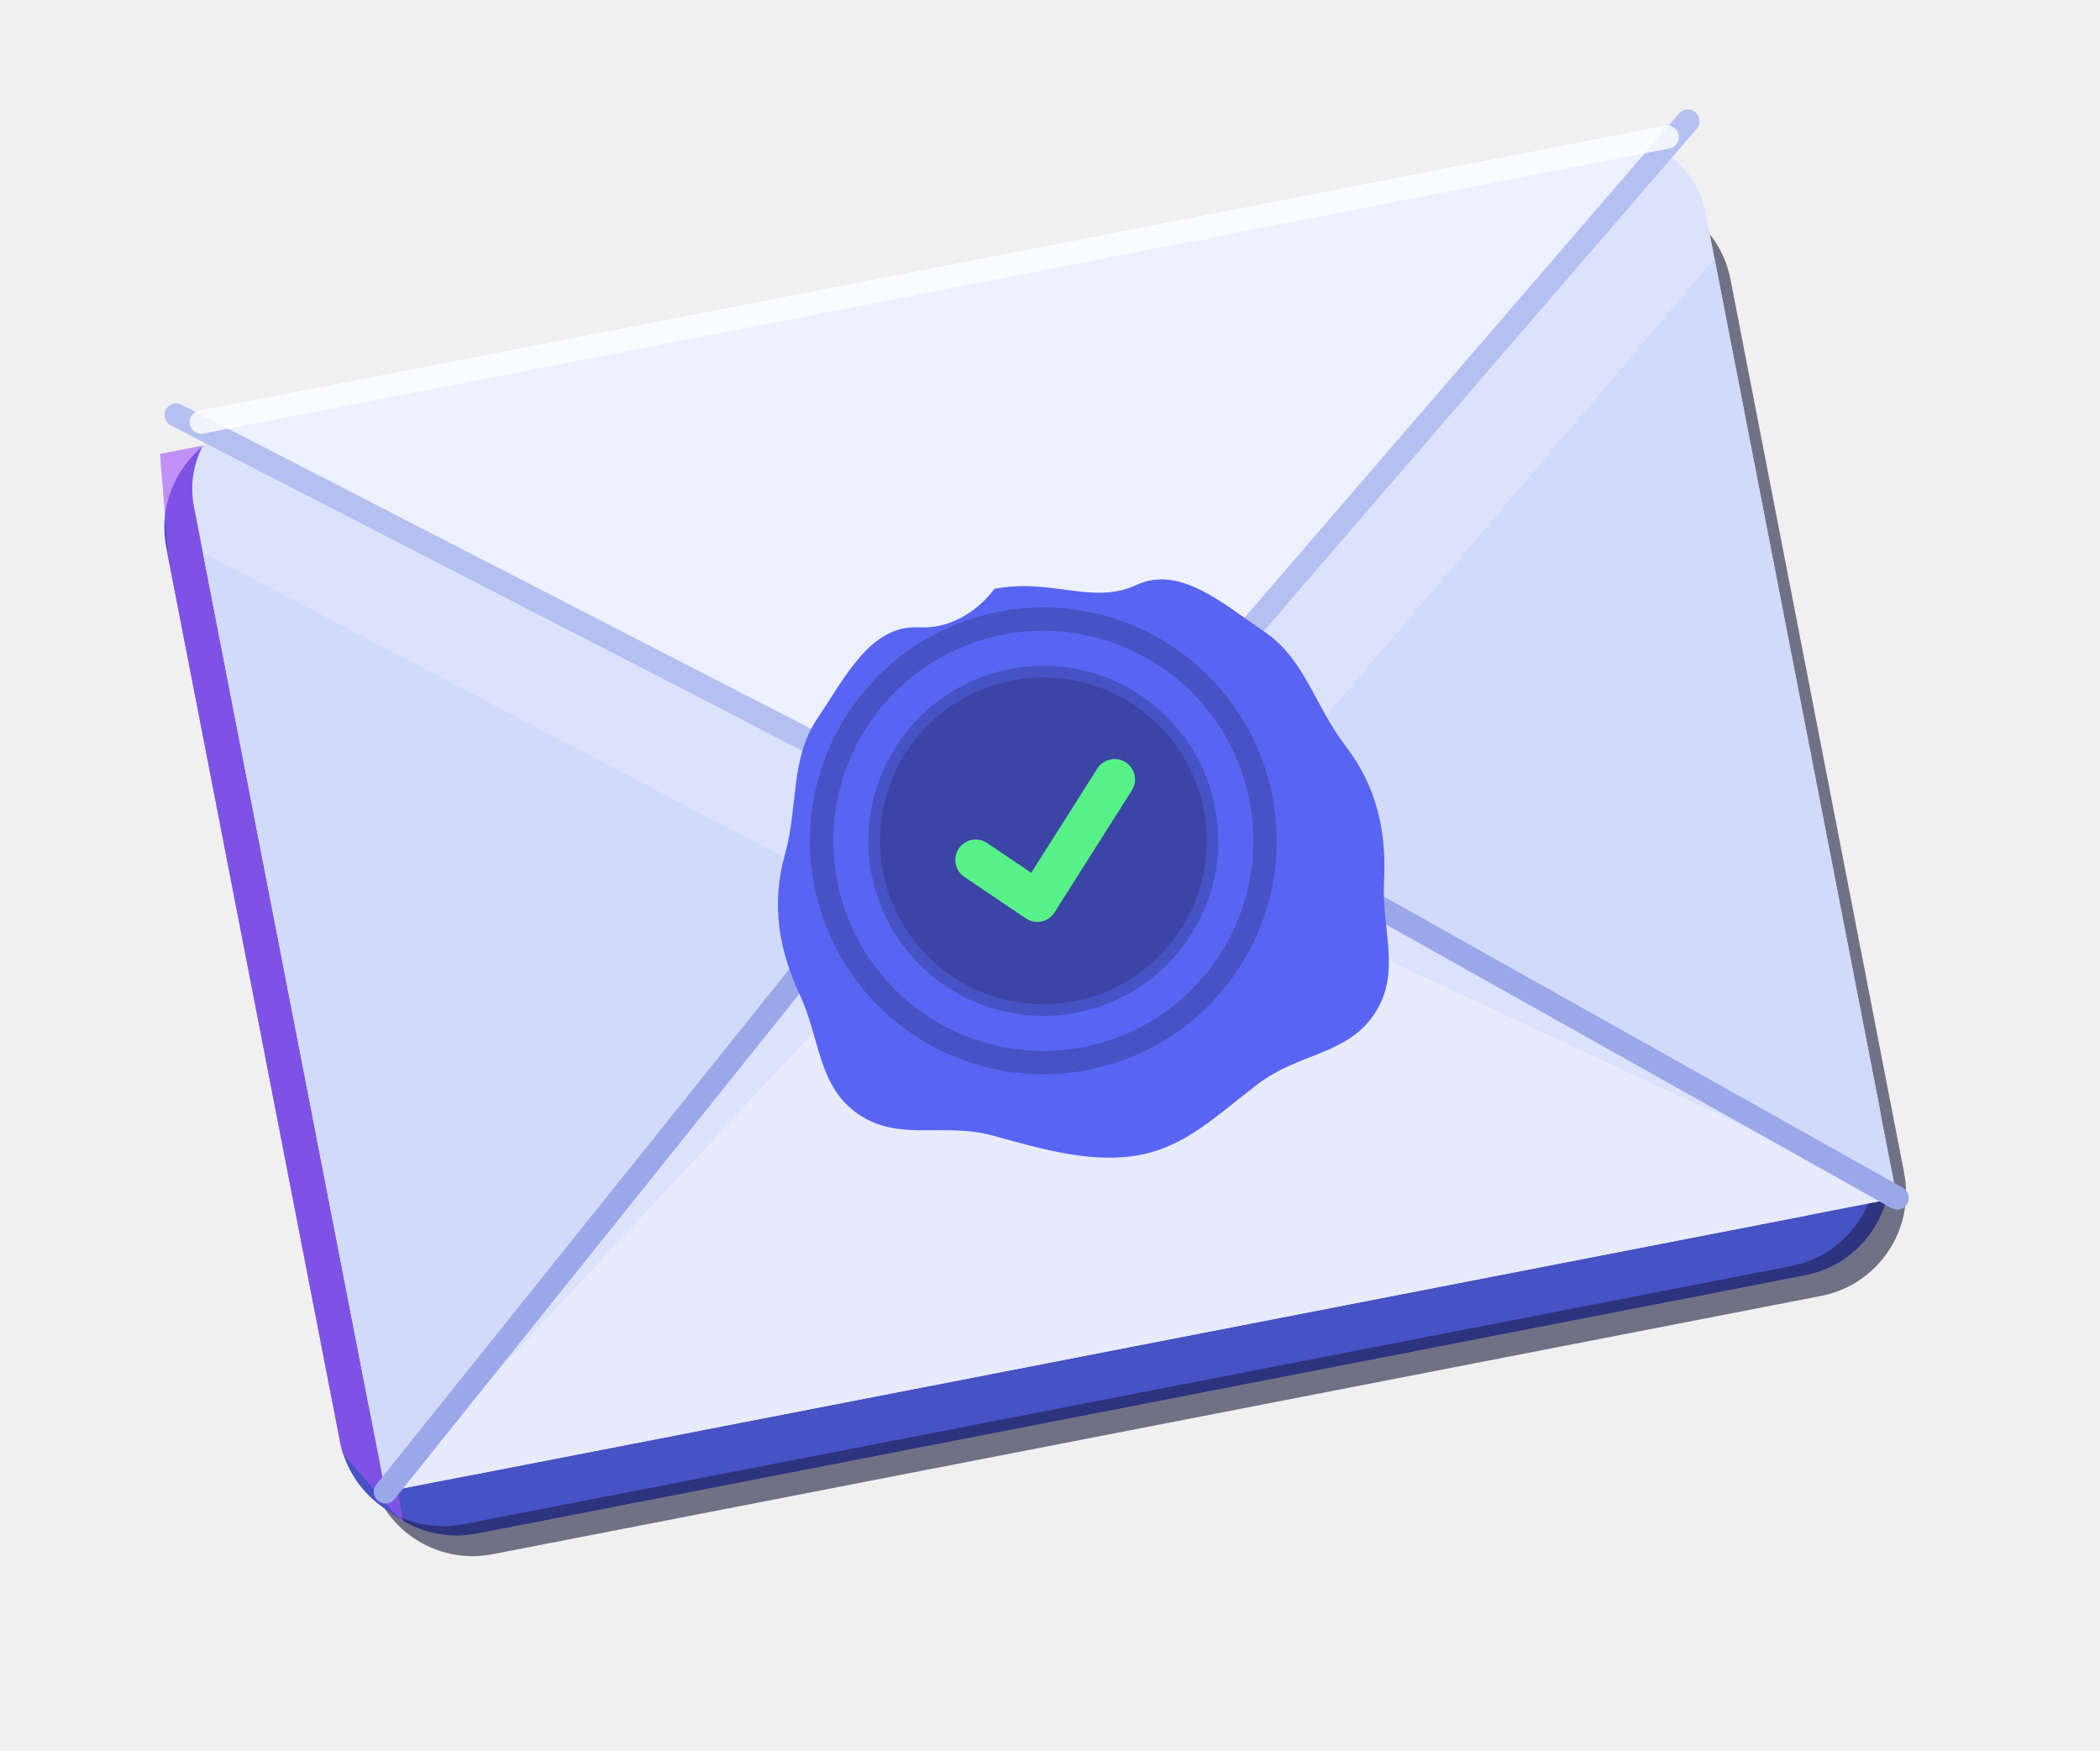
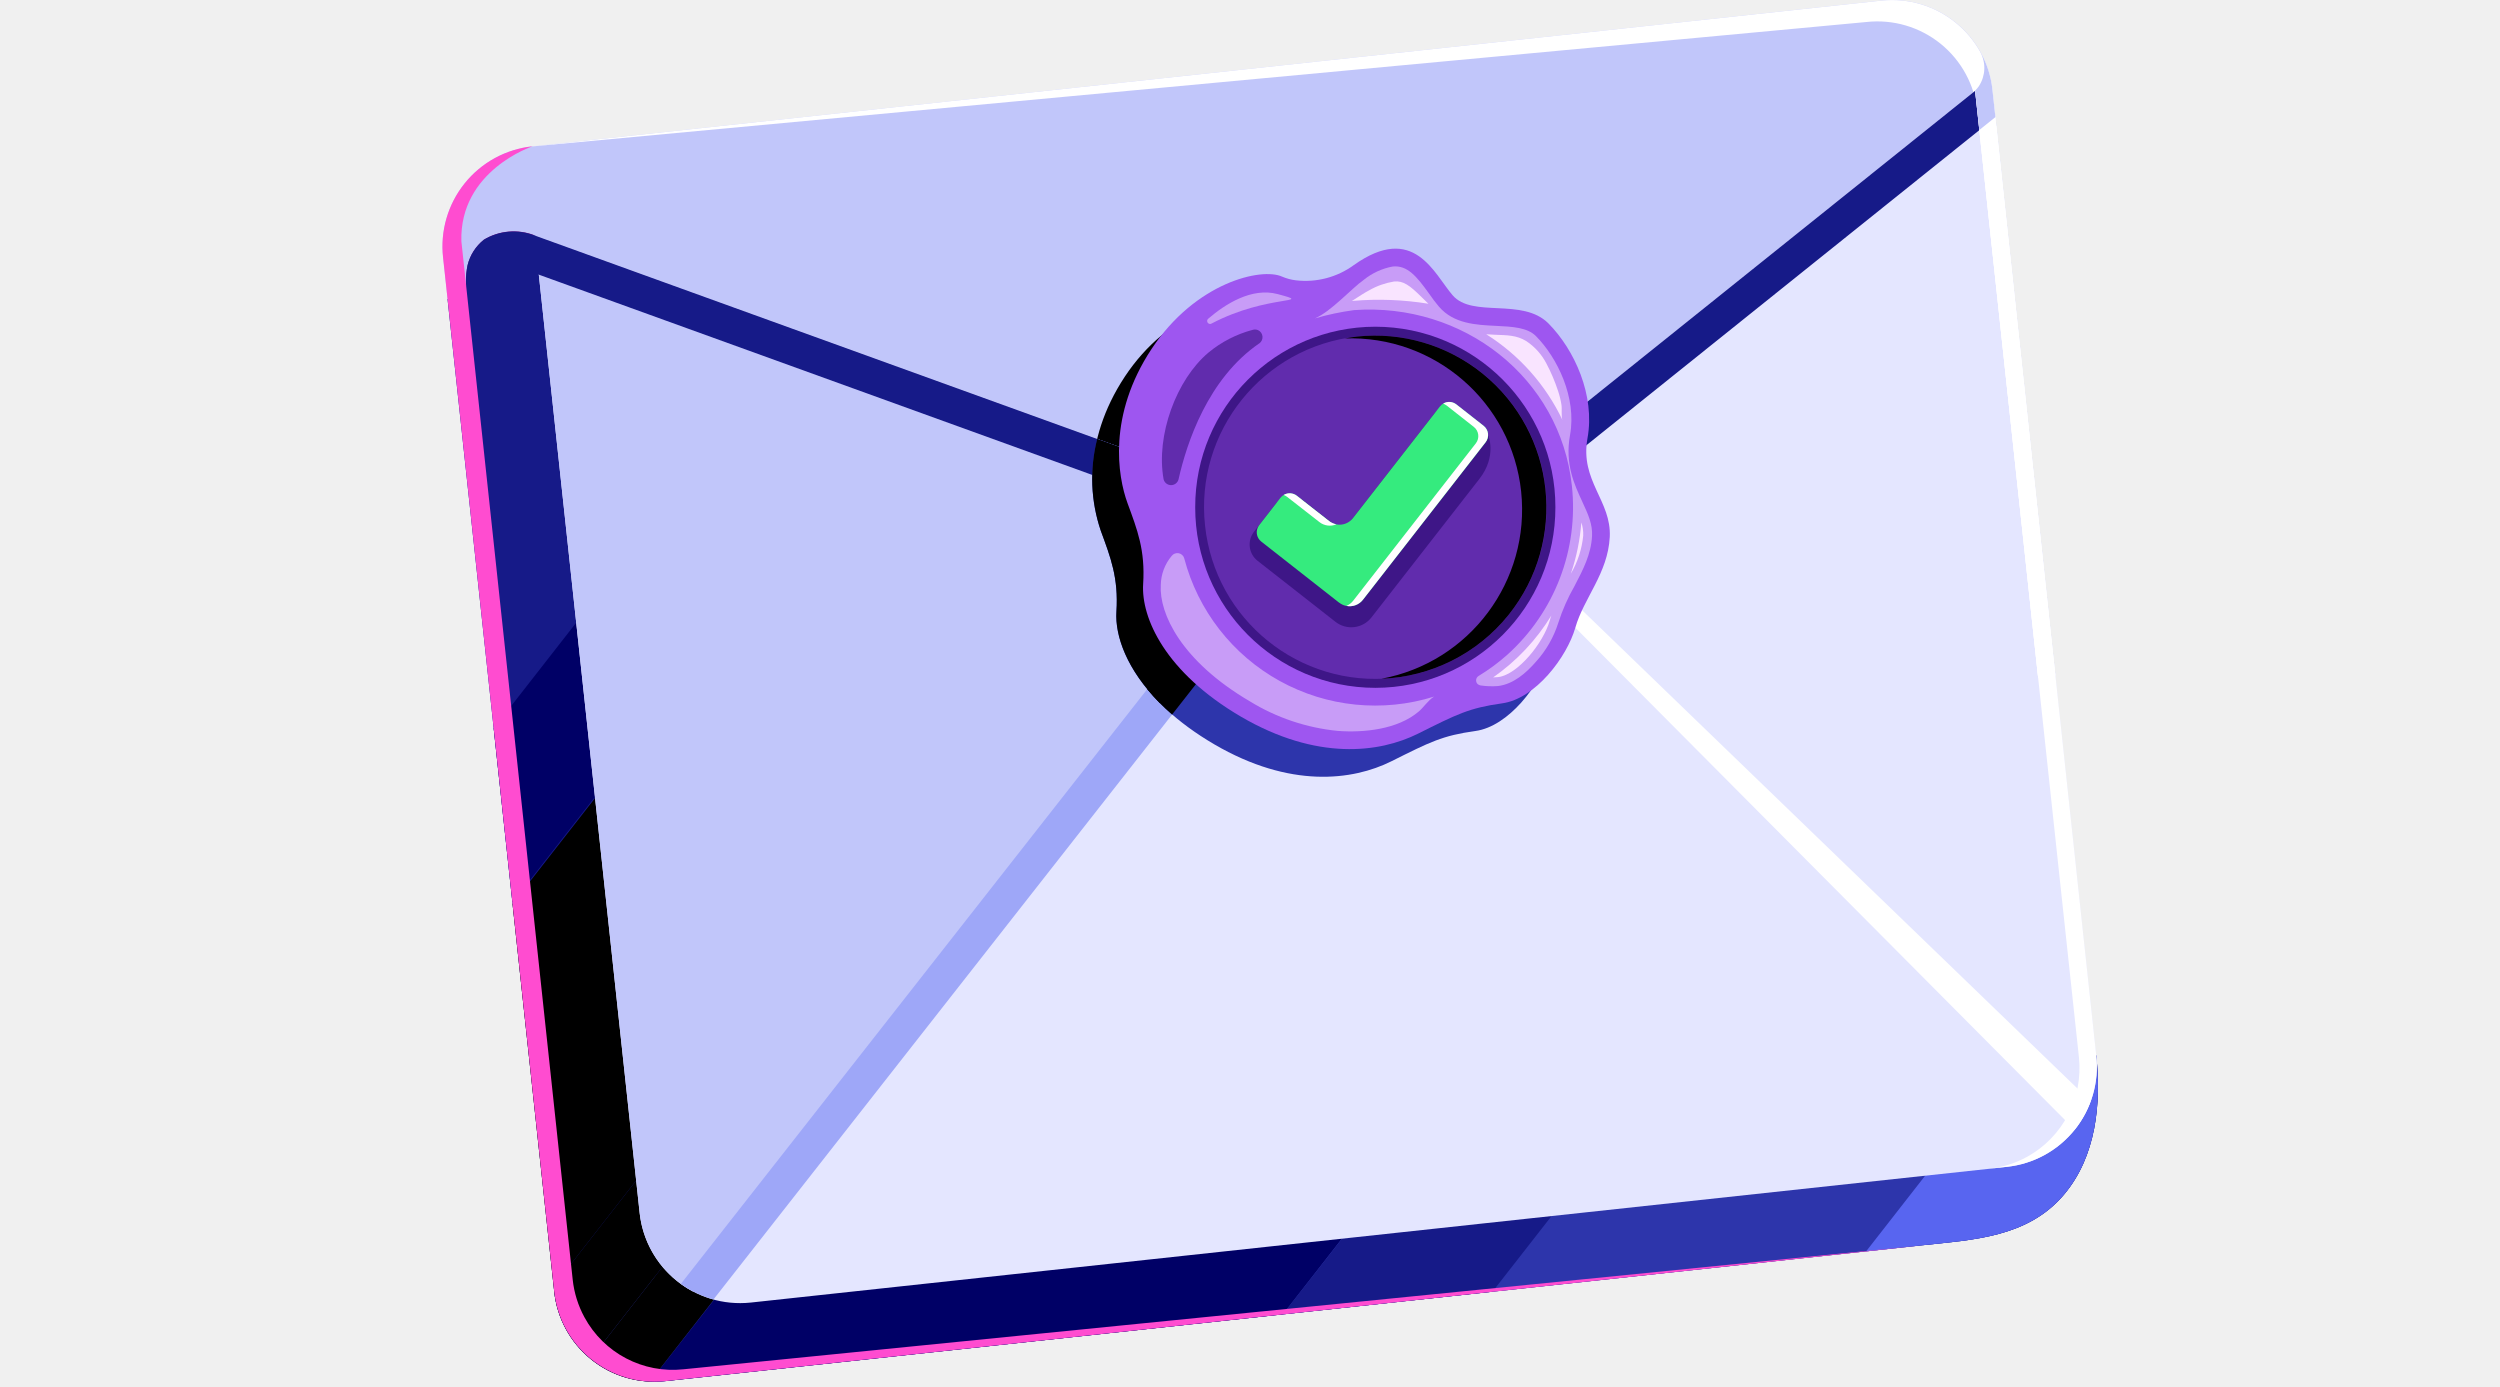
- <svg xmlns="http://www.w3.org/2000/svg" width="180" height="150" viewBox="0 0 180 150" fill="none">
-   <g transform="translate(90, 75) rotate(-11) translate(-90, -75)">
-     <rect x="23" y="27" width="134" height="96" rx="9" fill="#1b1d3d" opacity="0.6" />
-     <rect x="22" y="25" width="134" height="96" rx="9" fill="#2d337d" />
-     <rect x="21" y="24" width="134" height="96" rx="9" fill="#4752c4" />
-     <path d="M22 25L21 34V112L25 119L27 25H22Z" fill="#a452fc" opacity="0.6" />
-     <rect x="24" y="22" width="132" height="94" rx="8" fill="#dce2fb" />
-     <path d="M24 22H156L90 76L24 22Z" fill="#cfd7f8" />
-     <path d="M24 116L74 74L24 34V116Z" fill="#d2daf9" />
-     <path d="M156 116L106 74L156 34V116Z" fill="#d2daf9" />
-     <path d="M24 116H156L90 68L24 116Z" fill="#e7ebfd" />
-     <path d="M24 22H156L90 74L24 22Z" fill="#edf1ff" />
-     <path d="M24 22L90 74L156 22" stroke="#b5c0f2" stroke-width="2" stroke-linecap="round" stroke-linejoin="round" />
-     <path d="M24 116L70 77" stroke="#9aa8ea" stroke-width="2" stroke-linecap="round" />
-     <path d="M156 116L110 77" stroke="#9aa8ea" stroke-width="2" stroke-linecap="round" />
-     <path d="M26 23H154" stroke="#ffffff" stroke-width="2" stroke-linecap="round" opacity="0.8" />
-     <g transform="translate(90, 72)">
-       <path d="M0 -22C5 -22 8 -19 12 -20C16 -21 19 -17 22 -14C25 -11 25 -7 27 -3C29 1 29 5 28 9C27 13 28 17 25 20C22 23 18 22 14 24C10 26 7 28 3 28C-1 28 -5 26 -9 24C-13 22 -17 23 -20 20C-23 17 -22 13 -23 9C-24 5 -24 1 -22 -3C-20 -7 -20 -11 -17 -14C-14 -17 -11 -21 -7 -20C-3 -19 0 -22 0 -22Z" fill="#5865f2" />
-       <circle cx="0" cy="0" r="19" fill="#5865f2" stroke="#4752c4" stroke-width="2" />
-       <circle cx="0" cy="0" r="15" fill="#4752c4" />
-       <circle cx="0" cy="0" r="14" fill="#3c45a5" />
-       <path d="M-6 0.5L-1.5 5L7 -4" stroke="#57f287" stroke-width="3.5" stroke-linecap="round" stroke-linejoin="round" />
-     </g>
+ <svg xmlns="http://www.w3.org/2000/svg" viewBox="0 0 288 162" width="292" height="162" fill="none">
+   <g clip-path="url(#a)">
+     <path fill="#C1C6FA" d="M217.76.07 60.2 17.09a11.76 11.76 0 0 0-10.44 13l7.35 68.38 180.97-19.55-7.35-68.38A11.8 11.8 0 0 0 217.76.07Z" />
+     <path fill="#fff" d="M60.2 17.1 216 2.57a11.74 11.74 0 0 1 12.96 10.47l7.1 66.08 2.01-.22-7.35-68.37A11.81 11.81 0 0 0 217.76.07L60.19 17.09" />
+     <path fill="#8A1380" d="M54.52 28a5.46 5.46 0 0 0-1.9 2.96c-.14.64-.2 1.3-.2 1.95l.03.45 1.81.92 6.18-6.8a6.75 6.75 0 0 0-5.92.51Z" />
+     <path fill="#161A88" d="M242.84 123.28c.6 5.6 0 11.78-3.76 16.24-4.23 5.02-10.61 5.29-16.68 5.94L75.7 161.31a11.75 11.75 0 0 1-12.97-10.46L50.27 34.95l10.17-7.46" />
+     <path fill="#2D35AB" d="M242.84 123.28c.6 5.6 0 11.78-3.76 16.24-4.23 5.02-10.6 5.29-16.67 5.94L75.69 161.31a11.75 11.75 0 0 1-12.96-10.46" />
+     <path fill="#006" d="m132.56 86.57-58.64 74.8c.59.03 1.18 0 1.77-.05l72.14-7.8 26.6-34.09-41.87-32.86Z" />
+     <path fill="#161A88" d="m198.17 99.82-5.85-3.07-44.5 56.77 24.5-2.65 34.54-44.24-8.69-6.8Z" />
+     <path fill="#5865F0" d="M239.08 139.52c3.76-4.46 4.36-10.64 3.76-16.24l-6.4-3.36-20.48 26.24 6.45-.7c6.06-.65 12.44-.92 16.67-5.94Z" />
+     <path fill="#000" d="m127.5 67.18-17.24-13.53-8.42-4.42-43.98 56.34 4.8 44.67 64.84-83.06ZM127.5 67.18l6.78 5.33-67.3 86.21a11.62 11.62 0 0 0 6.93 2.65l65.97-84.47-12.38-9.72Z" />
+     <path fill="#000" d="M62.73 150.85a11.77 11.77 0 0 0 4.25 7.87l67.3-86.21-6.78-5.33-64.84 83.06.07.61Z" />
+     <path fill="#006" d="M88.94 42.45 55.66 85.08l2.19 20.34 43.9-56.24-12.81-6.73Z" />
+     <path fill="#000" d="M153 34.2a9.58 9.58 0 0 1-6.76 1.78 5.81 5.81 0 0 1-1.62-.44c-2.42-1.1-10.1.69-15.24 8.45-5.13 7.77-3.96 14.86-2.8 18 1.14 3.13 2.07 5.48 1.82 9.45-.25 3.97 2.6 10.33 11.44 15.5 8.83 5.17 16.14 4.24 20.67 1.98 4.53-2.26 5.95-3 9.82-3.53 3.88-.53 7.57-5.4 8.55-8.85.99-3.45 3.8-6.34 4.02-10.58.23-4.24-3.51-6.56-2.6-11.55.92-5-1.51-10.33-4.56-13.4-3.04-3.06-8.88-.59-11.2-3.3-2.16-2.5-4.51-8.5-11.53-3.51Z" />
+     <path fill="#E4E6FF" d="M230.06 9.52 169.3 58.24a10.43 10.43 0 0 0-15.45 1.07l-1.22 1.54L60.44 27.5l12.27 114.17a11.81 11.81 0 0 0 12.97 10.47l146.72-15.85a11.76 11.76 0 0 0 10.44-13L230.76 10.86a1.18 1.18 0 0 1-.7-1.34Z" />
+     <path fill="#C1C6FA" d="M152.62 60.85 60.44 27.5l12.27 114.17a11.81 11.81 0 0 0 6.2 9.17" />
+     <path fill="#161A88" d="m229.42 10.03-60.12 48.2a10.45 10.45 0 0 0-15.46 1.08l-1.22 1.54L60.44 27.5a6.75 6.75 0 0 0-5.93.5 5.46 5.46 0 0 0-1.9 2.97c-.13.64-.2 1.3-.19 1.95l.03.45.54 4.97c-1.04-9.6 7.95-6.26 7.95-6.26l92.18 33.36 1.2-1.55a10.47 10.47 0 0 1 11.79-3.36c1.37.5 2.62 1.28 3.68 2.3l60.77-48.73" />
+     <path fill="#E4E6FF" d="M156.65 56.83c-.14.08-.27.15-.4.24.13-.09.26-.16.4-.24ZM157.6 56.32c-.15.06-.3.12-.43.2.14-.08.28-.14.42-.2ZM155.73 57.45l-.34.26c.1-.1.23-.17.34-.26ZM160.62 55.42l-.48.07.48-.07ZM154.85 58.21c-.1.08-.19.16-.27.25.08-.09.18-.17.27-.25Z" />
+     <path fill="#9EA7F8" d="m160.75 55.39-5.85.63a10.38 10.38 0 0 0-6.31 3.37c-.16.17-.32.35-.46.53l-70.6 90.03c1.15.84 2.44 1.45 3.8 1.83l71.3-90.93 1.2-1.54c.24-.3.48-.58.75-.85l.26-.25.54-.5.35-.26c.17-.13.34-.27.52-.38.13-.09.26-.16.4-.24.16-.1.34-.22.52-.31.14-.08.28-.14.42-.2.18-.09.36-.18.54-.25l.45-.16.54-.18.47-.12c.18-.04.36-.09.55-.12l.48-.07.39-.06-.26.03Z" />
+     <path fill="#2D35AB" d="m153.84 59.3-1.22 1.55-26.47-9.58c-.9 3.54-.75 7.26.42 10.71 1.15 3.14 2.08 5.49 1.83 9.46-.25 3.97 2.6 10.33 11.43 15.5 8.84 5.16 16.14 4.24 20.68 1.98 4.53-2.26 5.94-3 9.82-3.54 3.87-.53 7.56-5.39 8.55-8.84.98-3.45 3.8-6.34 4.02-10.58.22-4.24-3.52-6.56-2.6-11.55.28-1.64.25-3.3-.09-4.93l-10.92 8.75a10.44 10.44 0 0 0-15.45 1.08Z" />
+     <path fill="#000" d="m152.62 60.85-26.47-9.58c-.9 3.54-.75 7.26.42 10.71 1.15 3.14 2.08 5.49 1.83 9.46-.18 2.8 1.19 6.78 5.1 10.7" />
+     <path fill="#fff" d="m242.18 128.62-72.89-70.38c-.28-.27-.57-.53-.88-.77l-.31-.21c-.2-.15-.41-.3-.63-.43l-.4-.22c-.2-.1-.39-.22-.59-.31l-.44-.19-.58-.23-.47-.14-.59-.16-.48-.1-.6-.09-.49-.04-.58-.04-.5.01c-.2.01-.4.01-.59.03l-.1.01c.44.04 3.5.42 6.9 3.84l72.35 72.74c.8-1 1.43-2.12 1.87-3.32Z" />
+     <path fill="#006" d="M155.39 57.71c.1-.1.23-.17.34-.26l-.34.26Z" />
+     <path fill="#000" d="m152.62 60.85-4.03-1.46c-.16.18-.32.35-.46.53L132 80.5a24.5 24.5 0 0 0 2.9 2.96l17.72-22.6Z" />
+     <path fill="#006" d="m159.12 55.73.47-.12.48-.1c-.66.12-1.31.31-1.94.56l.45-.16.54-.18ZM160.14 55.49l.48-.07-.48.07ZM157.8 56.22l-.63.3c.14-.08.28-.14.42-.2l.22-.1ZM155.8 57.4l.45-.33c.13-.09.26-.16.4-.24-.3.17-.57.36-.84.56Z" />
+     <path fill="#9E56F0" d="M156.13 30.96a9.58 9.58 0 0 1-6.78 1.78 5.8 5.8 0 0 1-1.6-.43c-2.43-1.1-10.11.68-15.25 8.45-5.13 7.76-3.96 14.85-2.81 18 1.15 3.13 2.08 5.48 1.83 9.45-.25 3.97 2.6 10.33 11.43 15.5 8.84 5.16 16.15 4.24 20.68 1.98 4.53-2.26 5.94-3 9.82-3.54 3.88-.53 7.56-5.39 8.55-8.84.98-3.45 3.8-6.34 4.02-10.58.22-4.24-3.51-6.56-2.6-11.55.91-5-1.52-10.33-4.56-13.4-3.04-3.06-8.88-.59-11.2-3.3-2.16-2.5-4.51-8.5-11.53-3.52Z" />
+     <path fill="#C89CF7" d="M165.51 81.36a23.06 23.06 0 0 1-29.19-16.14.83.83 0 0 0-.63-.6.84.84 0 0 0-.83.3 5.44 5.44 0 0 0-1.28 3.42c-.2 3.33 2.4 8.88 10.41 13.58a24.15 24.15 0 0 0 10.26 3.45c3.08.23 7-.18 9.44-2.25.62-.52 1.11-1.33 1.8-1.75M182.82 58.61c-.92-1.97-2.06-4.42-1.44-7.8.8-4.38-1.5-9.06-3.99-11.56-1-1.01-2.79-1.1-4.69-1.19-2.3-.11-4.9-.24-6.62-2.23-.39-.45-.76-.96-1.14-1.5-1.47-2.05-2.56-3.38-4.28-3.2a7.57 7.57 0 0 0-3.34 1.53c-1.49 1.05-3.85 3.73-5.74 4.53 1.5-.44 3.03-.76 4.58-.97 12.7-.9 24.08 7.85 25.44 20.55a23.19 23.19 0 0 1-7.53 19.69 22.95 22.95 0 0 1-3.38 2.5.6.6 0 0 0-.09.95c.1.08.22.13.34.15.67.1 1.35.12 2.02.07 1.8-.21 3.3-1.53 4.44-2.84a12.26 12.26 0 0 0 2.61-4.55 22.6 22.6 0 0 1 1.9-4.3c.99-1.9 1.93-3.7 2.04-5.82.08-1.4-.48-2.6-1.13-4Z" />
+     <path fill="#F9E4FF" d="m172.91 79.09-.51.03a24.24 24.24 0 0 0 6.8-7.23c-.07.19-.13.37-.18.57-.76 2.66-3.73 6.3-5.99 6.62l-.12.01Zm8.57-12.1a24.15 24.15 0 0 0 1.22-5.97c.17.5.24 1.02.22 1.55a10.92 10.92 0 0 1-1.44 4.43Zm-.97-17.9a24.1 24.1 0 0 0-8.92-10.05 54 54 0 0 0 1.06.06c1.33.06 2.47.02 3.65.76a7.01 7.01 0 0 1 2.31 2.58c.55 1.03 1 2.1 1.37 3.22.18.53.32 1.09.4 1.64.08.48-.06 1.39.13 1.8Zm-15.66-13.61c-2.91-.47-5.87-.59-8.8-.34l-.15.02.18-.12c.7-.45 1.35-.88 1.84-1.13.9-.52 1.88-.86 2.9-1.03 1.07-.11 1.83.44 3.22 1.82l.8.78Z" />
+     <path fill="#3E1687" d="M158.64 80.34a21.06 21.06 0 0 0 21.03-21.1 21.06 21.06 0 0 0-21.03-21.08 21.06 21.06 0 0 0-21.04 21.09 21.06 21.06 0 0 0 21.04 21.09Z" />
+     <path fill="#612CAD" d="M160.78 79.18a20.04 20.04 0 0 0 17.74-22.08 20.01 20.01 0 0 0-22.03-17.79 20.04 20.04 0 0 0-17.74 22.09 20.01 20.01 0 0 0 22.03 17.78Z" />
+     <path fill="#3E1687" d="m171.8 50.76-5.3-1.1 1.94-2.1a2.38 2.38 0 0 0-2.88.7L155.4 61.3a.93.93 0 0 1-.64.36.92.92 0 0 1-.68-.2l-3.77-2.95a2.39 2.39 0 0 0-3.37.41l-2.48 3.2a2.42 2.42 0 0 0 .41 3.37l9.1 7.13a2.99 2.99 0 0 0 4.22-.51l12.6-16.17c2.12-2.71 1.01-5.18 1.01-5.18Z" />
+     <path fill="#000" d="M156.5 39.31c-.49.06-.96.13-1.43.22a20 20 0 0 1 20.6 17.88 20.1 20.1 0 0 1-16.33 21.87 20 20 0 0 0 14.86-7.46 20.09 20.09 0 0 0-3.03-28.18 19.99 19.99 0 0 0-14.68-4.33Z" />
+     <path fill="#35EB7E" d="m154.42 70.4-9.1-7.14a1.37 1.37 0 0 1-.24-1.93l2.48-3.19a1.38 1.38 0 0 1 1.44-.47c.18.04.34.13.48.24l3.77 2.95a1.96 1.96 0 0 0 2.77-.34l10.16-13.04a1.37 1.37 0 0 1 1.92-.24l3.18 2.49a1.37 1.37 0 0 1 .24 1.93l-14.34 18.4a1.97 1.97 0 0 1-2.76.33Z" />
+     <path fill="#fff" d="M152.11 60.98a1.96 1.96 0 0 0 1.98.26c-.3-.06-.59-.19-.84-.38l-3.77-2.95a1.36 1.36 0 0 0-1.55-.1c.15.05.28.13.4.22l3.78 2.95ZM171.28 49.73l-3.17-2.49a1.36 1.36 0 0 0-1.55-.1c.14.06.28.13.4.22l3.18 2.5a1.37 1.37 0 0 1 .24 1.92l-14.34 18.4c-.2.25-.47.46-.78.59a1.96 1.96 0 0 0 1.93-.72l14.33-18.4a1.37 1.37 0 0 0-.24-1.92Z" />
+     <path fill="#612CAD" d="M145.1 40.1a.9.9 0 0 0-.16-1.54.89.89 0 0 0-.6-.04c-1.91.5-3.68 1.41-5.2 2.67-3.73 3.13-6.16 9.67-5.23 14.8a.9.9 0 0 0 1.74.01c.96-4.28 3.44-11.79 9.44-15.9Z" />
+     <path fill="#C89CF7" d="M139.53 37.78a.34.34 0 0 1-.48-.1.35.35 0 0 1 .1-.48c1.97-1.69 5.07-3.66 8.08-2.85 4.44 1.18-1.09-.03-7.7 3.43Z" />
+     <path fill="#fff" d="m229.15 14.95 11.67 108.55a11.84 11.84 0 0 1-6.06 11.62 11.74 11.74 0 0 1-4.38 1.38l2.02-.22a11.76 11.76 0 0 0 10.44-13L231.18 14.73l-2.03.22Z" />
+     <path fill="#fff" d="M229.3 6.08a3.89 3.89 0 0 1-.17 3.99c-.13.19-.28.36-.44.52l7.36 68.54 2.02-.22-7.35-68.37a11.8 11.8 0 0 0-1.41-4.48v.02Z" />
+     <path fill="#FF4CD0" d="M77.85 159.93a11.73 11.73 0 0 1-11.59-6.08 11.82 11.82 0 0 1-1.37-4.4l-13-121.26c-.25-8.26 8.3-11.1 8.3-11.1a11.76 11.76 0 0 0-10.44 13l.46 4.25 6.89 64.13 5.63 52.38a11.81 11.81 0 0 0 12.96 10.47l146.72-15.85-144.56 14.46Z" />
+     <path fill="#fff" d="M229.3 6.08a3.89 3.89 0 0 1-.17 3.99c-.13.19-.28.36-.44.52l7.36 68.54 2.02-.22-7.35-68.37a11.8 11.8 0 0 0-1.41-4.48v.02Z" />
+     <path fill="#C1C6FA" d="M229.3 6.08a3.89 3.89 0 0 1-.17 3.99c-.13.19-.28.36-.44.52l.49 4.6 1.88-1.51-.34-3.14c-.16-1.58-.64-3.1-1.41-4.48v.02Z" />
  </g>
+   <defs>
+     <clipPath id="a">
+       <path fill="#fff" d="M0 0h292v162H0z" />
+     </clipPath>
+   </defs>
</svg>
